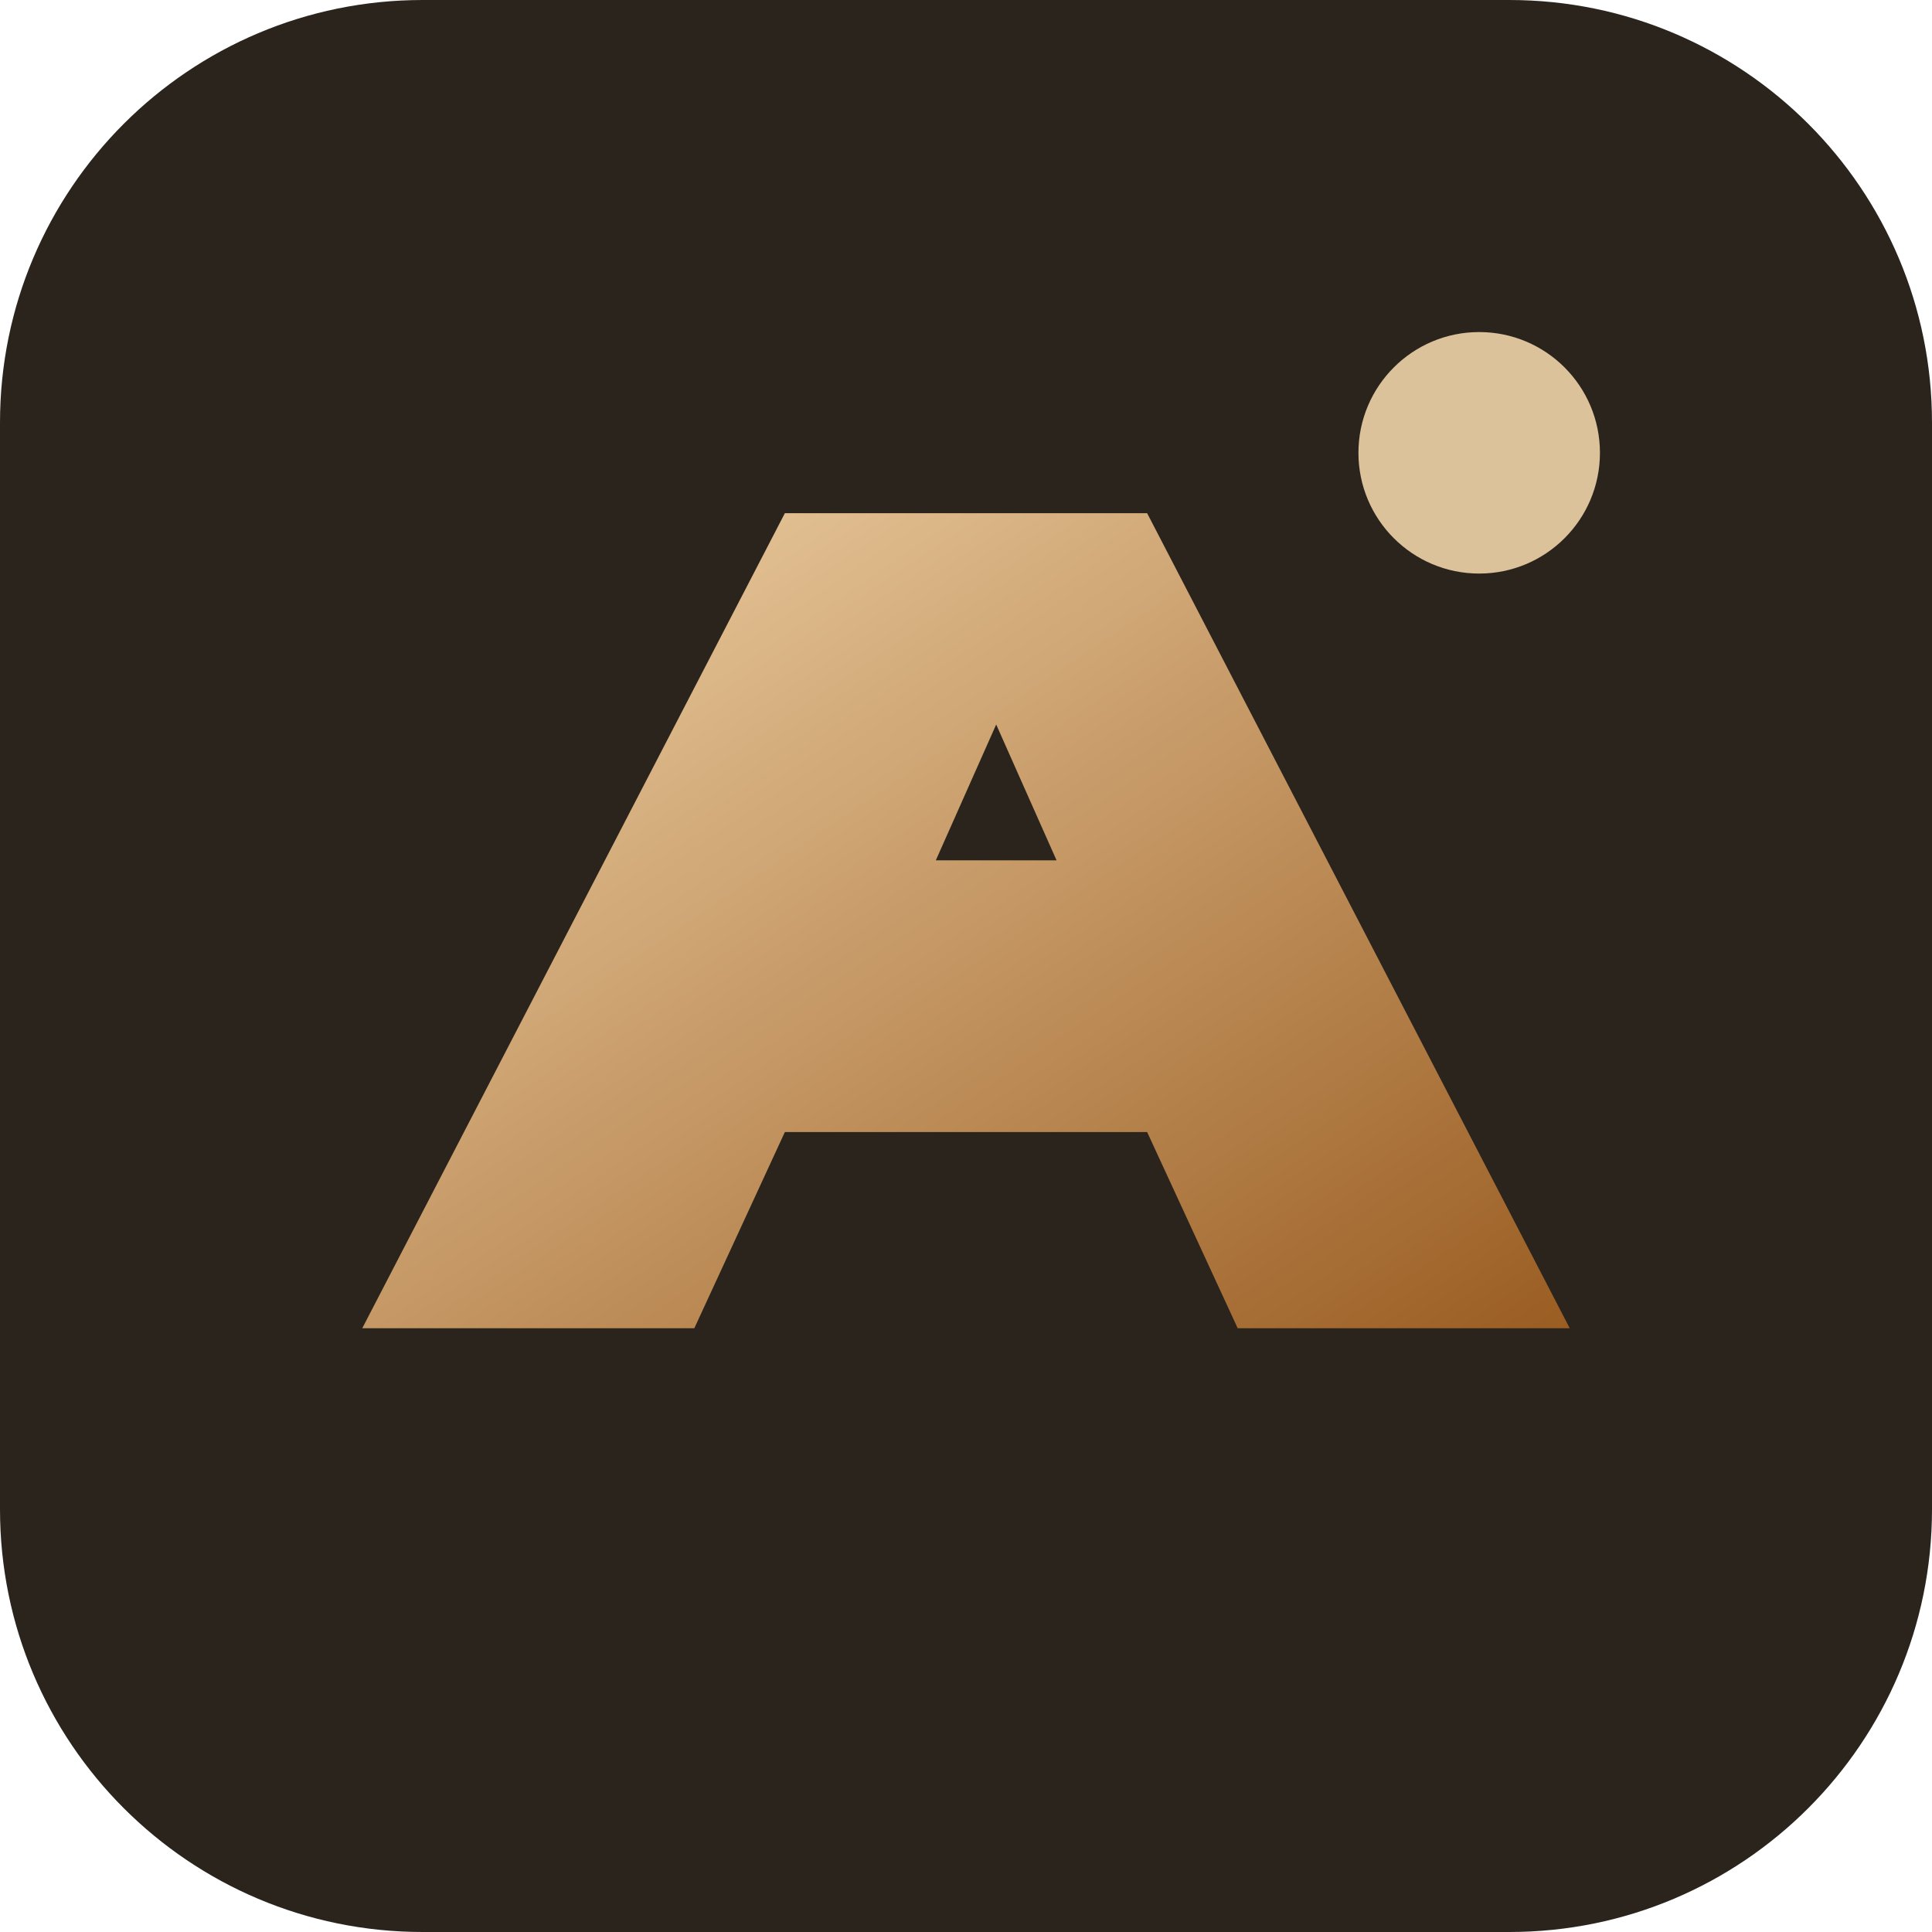
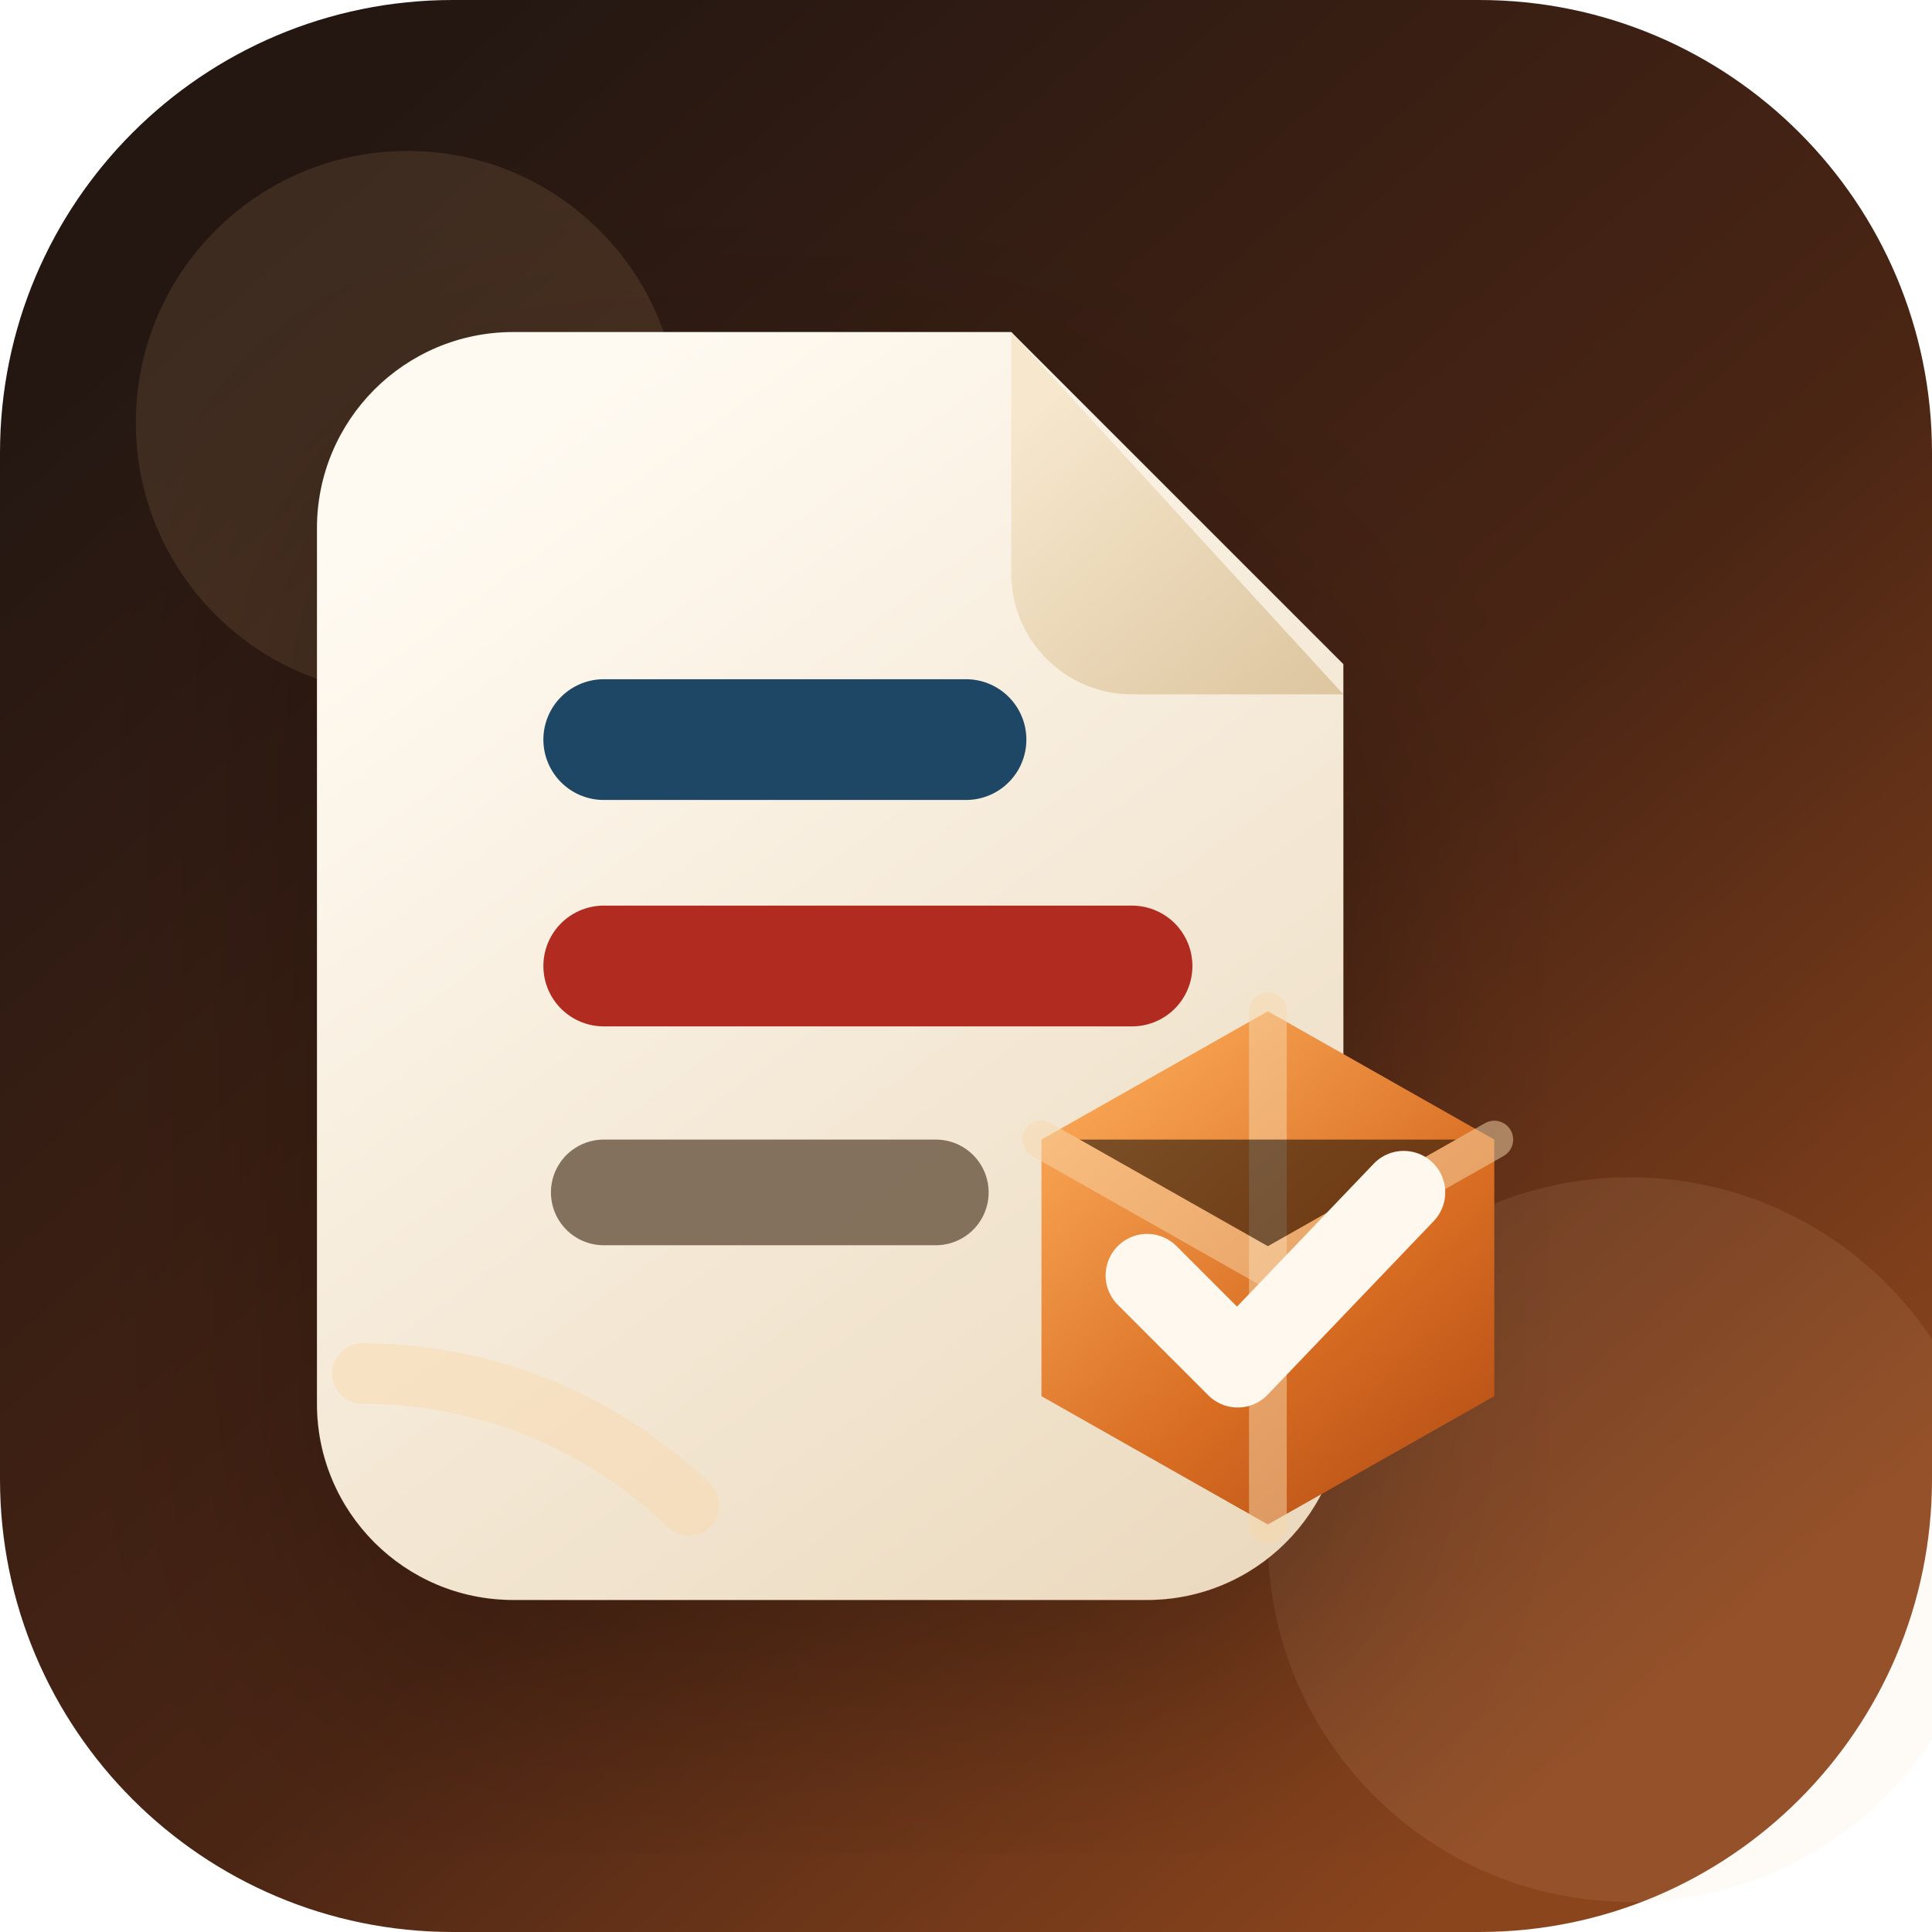
- <svg xmlns="http://www.w3.org/2000/svg" viewBox="0 0 128 128" role="img" aria-labelledby="title">
+ <svg xmlns="http://www.w3.org/2000/svg" viewBox="0 0 128 128" role="img" aria-labelledby="title desc">
  <defs>
-     <linearGradient id="g" x1="0%" y1="0%" x2="100%" y2="100%">
-       <stop offset="0%" stop-color="#f0d3a8" />
-       <stop offset="100%" stop-color="#9a5d22" />
+     <linearGradient id="sme-bg" x1="18" y1="14" x2="108" y2="116" gradientUnits="userSpaceOnUse">
+       <stop offset="0" stop-color="#241712" />
+       <stop offset="0.58" stop-color="#4a2514" />
+       <stop offset="1" stop-color="#8b451d" />
    </linearGradient>
+     <linearGradient id="sme-paper" x1="36" y1="28" x2="92" y2="104" gradientUnits="userSpaceOnUse">
+       <stop offset="0" stop-color="#fffaf1" />
+       <stop offset="1" stop-color="#ead8bc" />
+     </linearGradient>
+     <linearGradient id="sme-fold" x1="70" y1="26" x2="88" y2="46" gradientUnits="userSpaceOnUse">
+       <stop offset="0" stop-color="#f6e7cd" />
+       <stop offset="1" stop-color="#ddc6a0" />
+     </linearGradient>
+     <linearGradient id="sme-seal" x1="71" y1="67" x2="102" y2="103" gradientUnits="userSpaceOnUse">
+       <stop offset="0" stop-color="#ffb05d" />
+       <stop offset="0.55" stop-color="#d86d22" />
+       <stop offset="1" stop-color="#a74212" />
+     </linearGradient>
+     <filter id="sme-shadow" x="-20%" y="-20%" width="140%" height="140%">
+       <feDropShadow dx="0" dy="6" stdDeviation="8" flood-color="#190d08" flood-opacity="0.24" />
+     </filter>
  </defs>
-   <rect width="128" height="128" rx="28" fill="#2a241d" />
-   <path d="M24 88 52 34h24l28 54H82l-6-13H52l-6 13H24Zm38-31h8l-4-9-4 9Z" fill="url(#g)" />
-   <circle cx="98" cy="30" r="8" fill="#f0d3a8" opacity="0.9" />
+   <rect width="128" height="128" rx="30" fill="url(#sme-bg)" />
+   <circle cx="27" cy="28" r="18" fill="#f3c18a" opacity="0.12" />
+   <circle cx="108" cy="102" r="24" fill="#f7d0a0" opacity="0.1" />
+   <g filter="url(#sme-shadow)">
+     <path d="M34 22h33l22 22v49c0 7.18-5.82 13-13 13H34c-7.18 0-13-5.82-13-13V35c0-7.18 5.82-13 13-13Z" fill="url(#sme-paper)" />
+     <path d="M67 22v16c0 4.42 3.58 8 8 8h14" fill="url(#sme-fold)" />
+   </g>
+   <path d="M40 49h24" stroke="#1e4766" stroke-width="8" stroke-linecap="round" />
+   <path d="M40 64h35" stroke="#b12b20" stroke-width="8" stroke-linecap="round" />
+   <path d="M40 79h22" stroke="#7a6752" stroke-width="7" stroke-linecap="round" opacity="0.92" />
+   <path d="M84 67 99 75.5V92.5L84 101 69 92.5V75.5L84 67Z" fill="url(#sme-seal)" />
+   <path d="M84 67v34" stroke="#f8d7ac" stroke-width="2.5" stroke-linecap="round" opacity="0.5" />
+   <path d="M69 75.5 84 84 99 75.5" stroke="#f8d7ac" stroke-width="2.5" stroke-linecap="round" stroke-linejoin="round" opacity="0.5" />
+   <path d="M76 84.5 82 90.5 93 79" fill="none" stroke="#fff8ef" stroke-width="5.5" stroke-linecap="round" stroke-linejoin="round" />
+   <path d="M24 91c8.24 0 15.88 3.2 21.65 8.74" fill="none" stroke="#f8d7ac" stroke-width="4" stroke-linecap="round" opacity="0.46" />
</svg>
